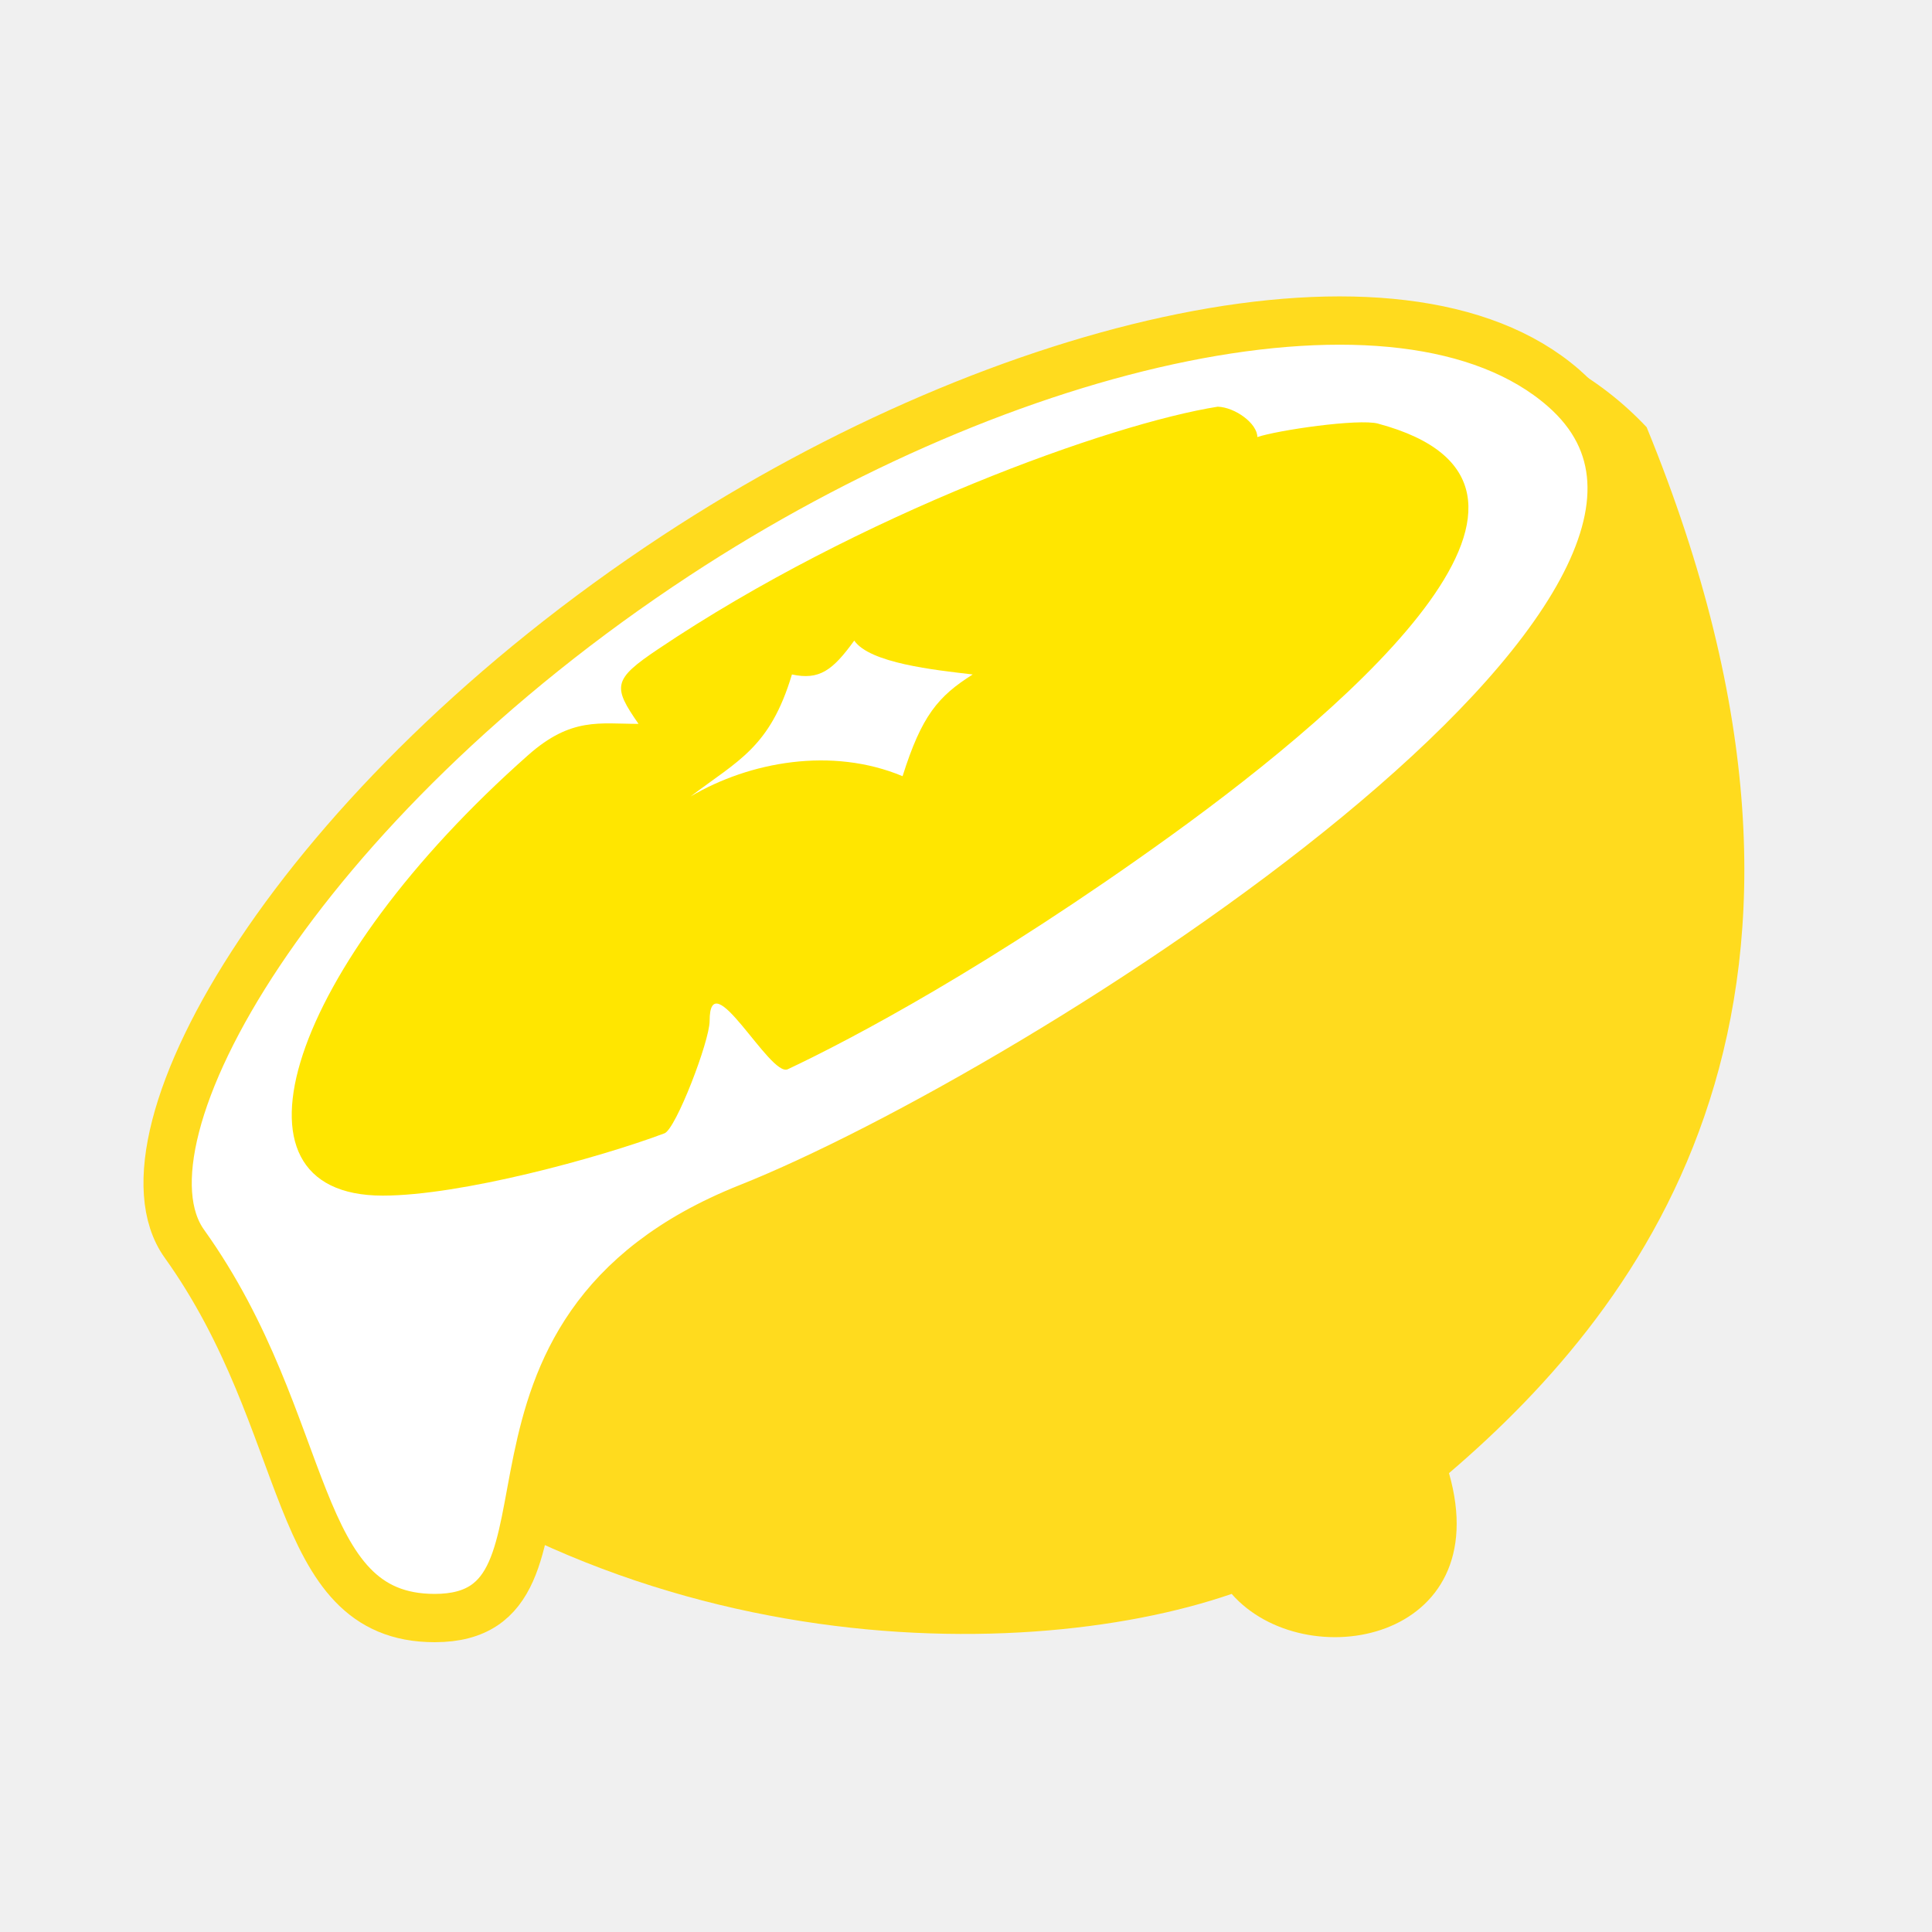
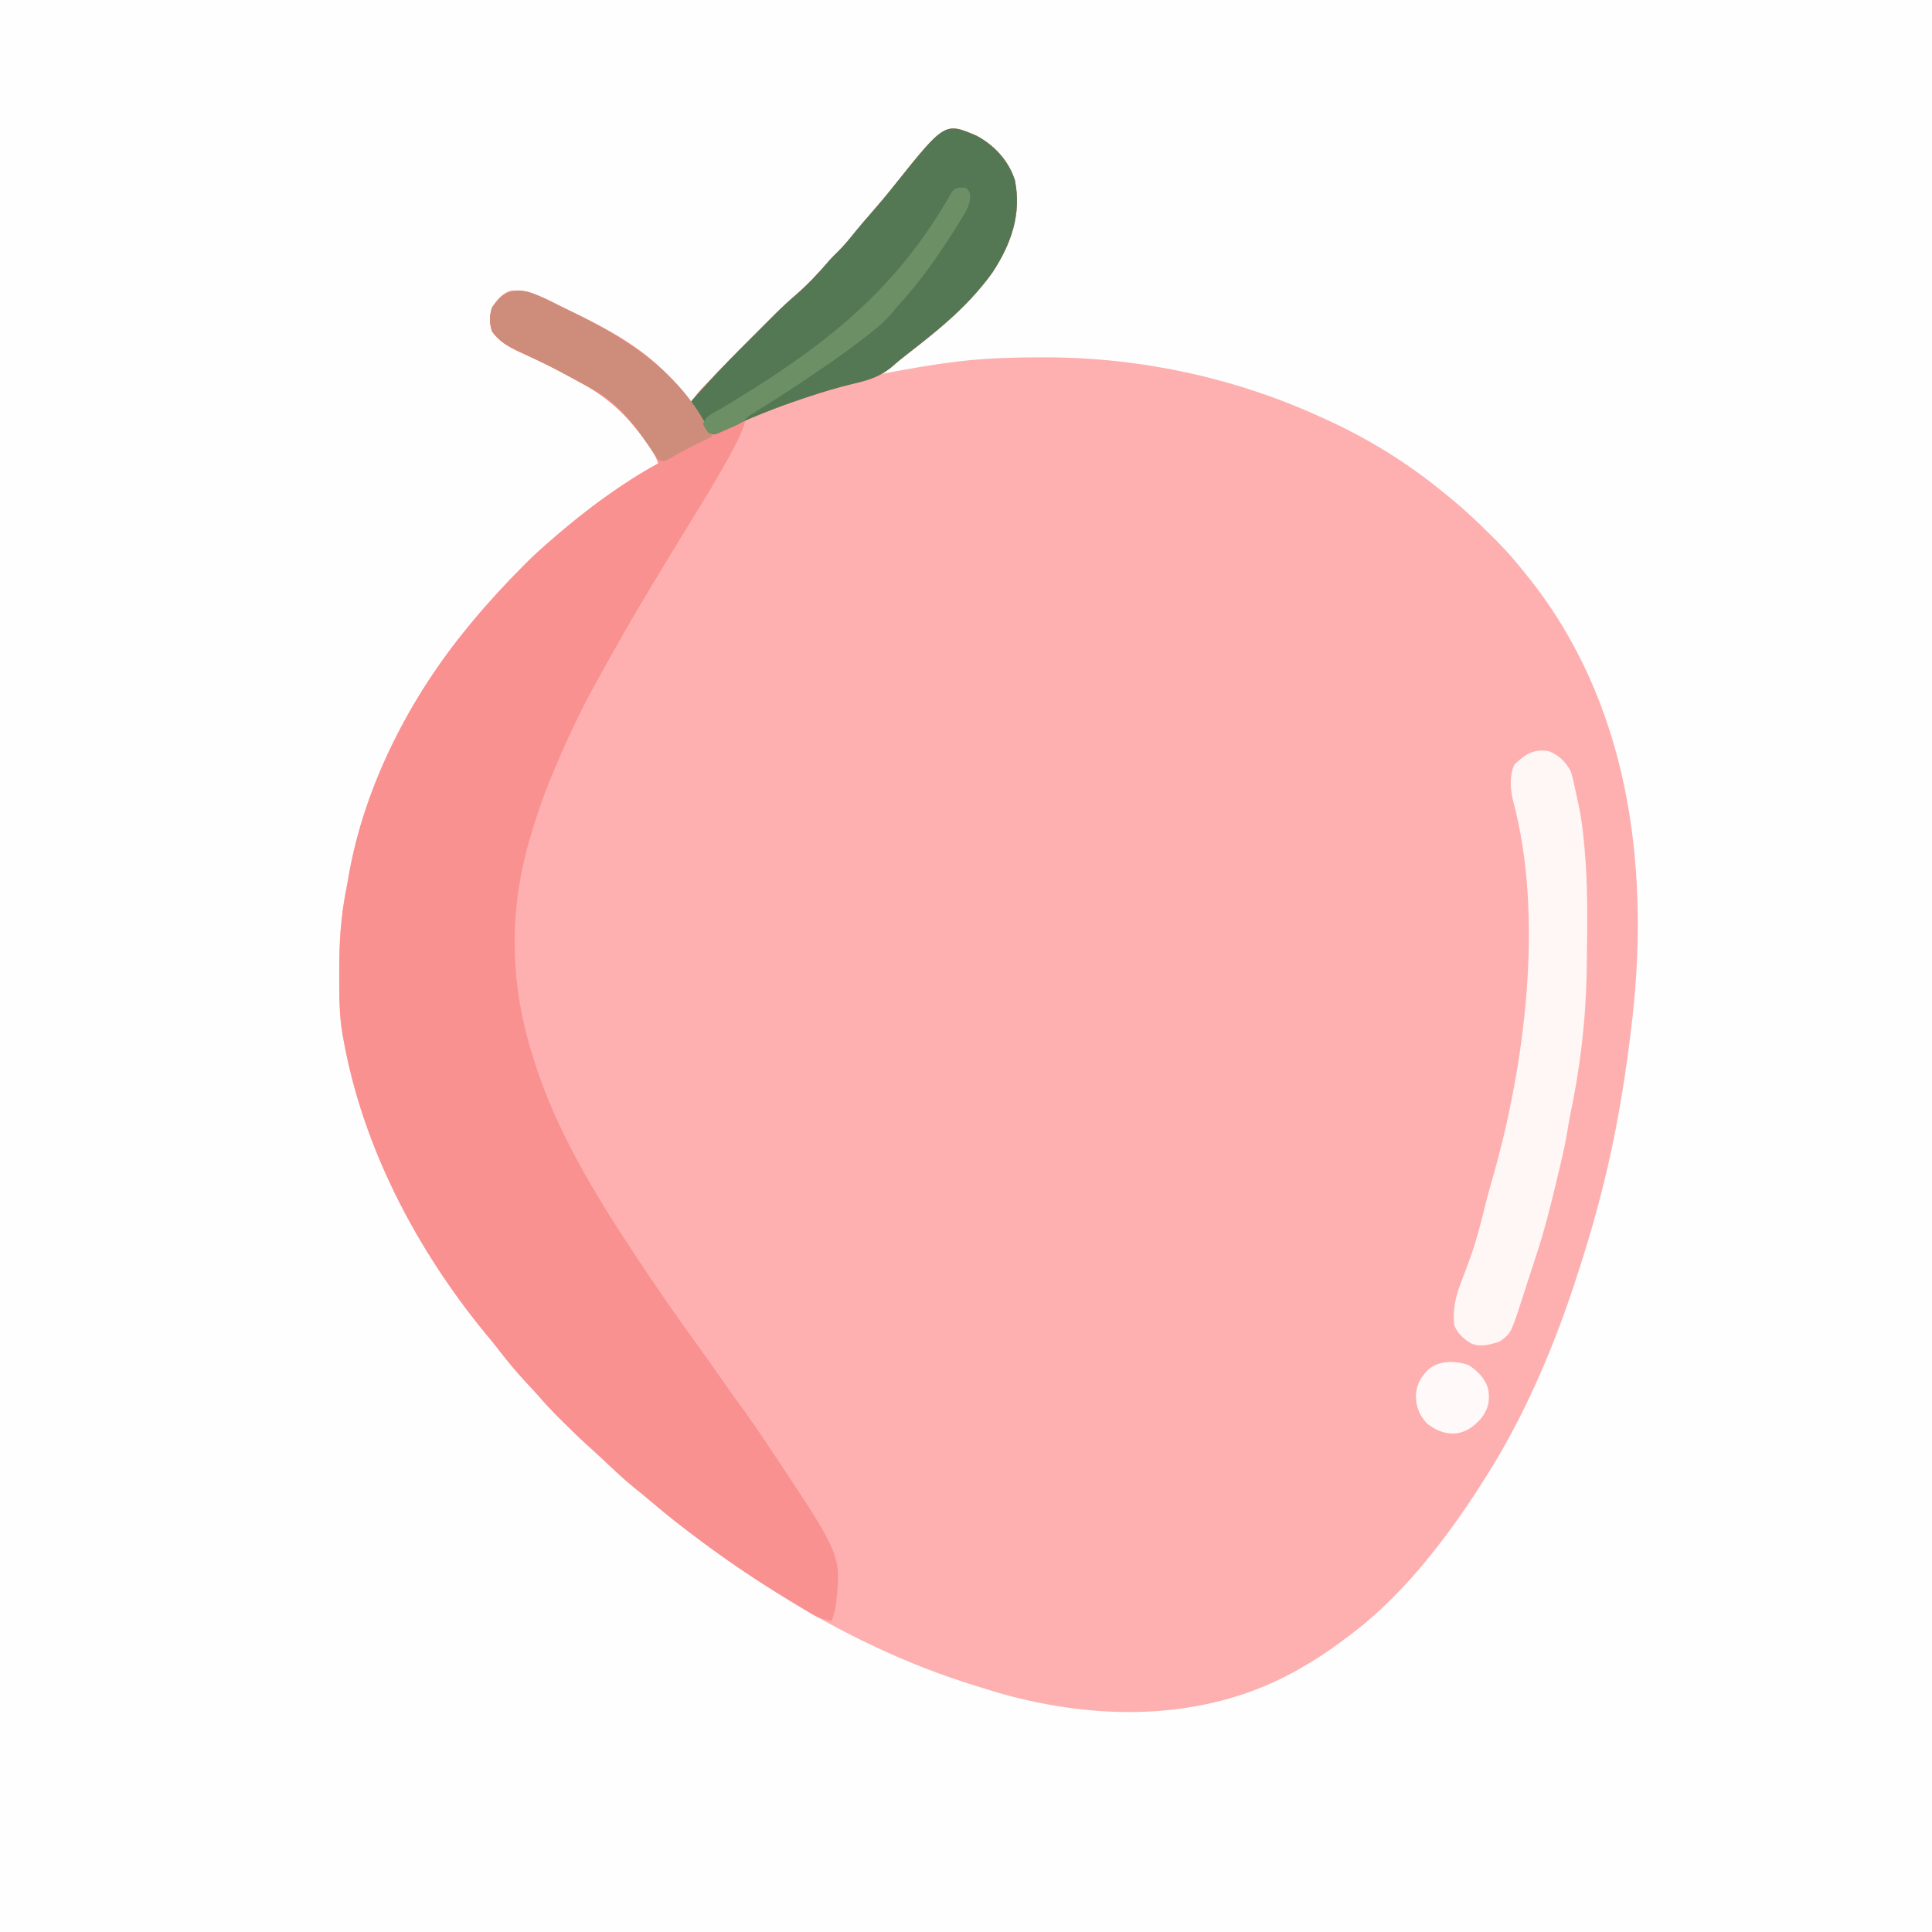
- <svg xmlns="http://www.w3.org/2000/svg" width="40" height="40" fill="none">
-   <path d="M34.092 8.845C38.929 20.652 34.092 27 30 30.5c1 3.5-2.986 4.222-4.5 2.5-4.457 1.537-13.512 1.487-20-5C2 24.5 4.73 16.714 14 11.5c8-4.5 16-7 20.092-2.655Z" fill="#FFDB1E" />
-   <path d="M14 11.5c6.848-4.497 15.025-6.38 18.368-3.47C37.5 12.5 21.5 22.612 15.5 25c-6.5 2.587-3 8.5-6.5 8.5-3 0-2.5-4-5.183-7.75C2.232 23.535 6.16 16.648 14 11.5Z" fill="#fff" stroke="#FFDB1E" />
-   <path d="M28.535 8.772c4.645 1.25-.365 5.695-4.303 8.536-3.732 2.692-6.606 4.21-7.923 4.83-.366.173-1.617-2.252-1.617-1 0 .417-.7 2.238-.934 2.326-1.365.512-4.223 1.29-5.835 1.29-3.491 0-1.923-4.754 3.014-9.122.892-.789 1.478-.645 2.283-.645-.537-.773-.534-.917.403-1.546C17.79 10.64 23 8.77 25.212 8.42c.366.014.82.35.82.629.41-.14 2.095-.388 2.503-.278Z" fill="#FFE600" />
-   <path d="M14.297 16.49c.985-.747 1.644-1.01 2.099-2.526.566.121.841-.08 1.29-.701.324.466 1.657.608 2.453.701-.715.451-1.057.852-1.452 2.106-1.464-.611-3.167-.302-4.39.42Z" fill="#fff" />
+ <svg xmlns="http://www.w3.org/2000/svg" version="1.1" width="1080" height="1080">
+   <path d="M0 0 C356.4 0 712.8 0 1080 0 C1080 356.4 1080 712.8 1080 1080 C723.6 1080 367.2 1080 0 1080 C0 723.6 0 367.2 0 0 Z " fill="#FEFEFE" transform="translate(0,0)" />
+   <path d="M0 0 C9.98 5.383 17.881 13.967 21.371 24.832 C25.205 43.684 19.275 60.433 9.035 76.098 C6.847 79.24 4.526 82.191 2.035 85.098 C1.37 85.884 0.705 86.67 0.02 87.48 C-15.324 105.087 -34.612 118.834 -52.965 133.098 C-52.248 132.962 -51.53 132.826 -50.791 132.686 C-37.848 130.256 -24.918 127.93 -11.84 126.348 C-10.909 126.233 -9.977 126.117 -9.018 125.999 C5.997 124.273 21.12 123.859 36.223 123.848 C37.037 123.847 37.852 123.846 38.691 123.846 C91.39 123.914 144.091 135.179 192.035 157.098 C192.849 157.464 193.663 157.83 194.502 158.207 C218.445 168.993 241.187 183.003 261.429 199.768 C262.495 200.65 263.566 201.526 264.642 202.396 C272.83 209.021 280.378 216.239 287.848 223.66 C288.719 224.522 289.591 225.385 290.489 226.273 C296.425 232.238 301.817 238.499 307.035 245.098 C307.523 245.706 308.011 246.315 308.514 246.942 C364.13 316.557 376.163 406.41 366.628 492.782 C363.445 520.389 359.271 548.008 353.035 575.098 C352.628 576.868 352.628 576.868 352.212 578.675 C347.201 600.153 340.998 621.174 334.035 642.098 C333.62 643.346 333.205 644.594 332.777 645.879 C320.787 681.496 305.182 717.275 285.035 749.098 C284.381 750.141 284.381 750.141 283.713 751.205 C277.498 761.084 270.977 770.715 264.035 780.098 C263.64 780.633 263.245 781.169 262.838 781.72 C246.709 803.451 228.021 824.205 206.035 840.098 C204.629 841.161 204.629 841.161 203.195 842.246 C196.42 847.32 189.361 851.862 182.035 856.098 C181.409 856.46 180.783 856.822 180.138 857.196 C130.656 885.445 72.762 886.292 18.59 872.202 C10.678 870.026 2.844 867.619 -4.965 865.098 C-5.885 864.801 -6.806 864.504 -7.754 864.199 C-45.945 851.723 -83.343 832.974 -116.965 811.098 C-117.938 810.464 -118.912 809.831 -119.915 809.178 C-141.84 794.847 -162.982 779.733 -182.891 762.703 C-185.662 760.339 -188.494 758.059 -191.34 755.785 C-197.914 750.436 -204.013 744.593 -210.172 738.777 C-212.719 736.392 -215.311 734.06 -217.902 731.723 C-222.811 727.233 -227.565 722.605 -232.277 717.91 C-232.935 717.257 -233.593 716.603 -234.271 715.93 C-238.114 712.075 -241.763 708.105 -245.319 703.984 C-247.256 701.764 -249.264 699.623 -251.288 697.484 C-257.529 690.874 -263.16 683.917 -268.701 676.717 C-270.57 674.322 -272.519 671.994 -274.465 669.66 C-313.177 622.451 -343.147 565.437 -353.965 505.098 C-354.15 504.101 -354.336 503.104 -354.527 502.077 C-356.331 491.215 -356.36 480.396 -356.34 469.41 C-356.34 468.417 -356.34 467.423 -356.34 466.399 C-356.314 451.268 -355.479 436.734 -352.512 421.855 C-351.99 419.223 -351.531 416.588 -351.09 413.941 C-342.282 363.181 -316.633 313.546 -283.965 274.098 C-283.517 273.554 -283.069 273.009 -282.607 272.449 C-273.496 261.414 -263.87 250.927 -253.777 240.785 C-253.124 240.127 -252.471 239.47 -251.798 238.792 C-247.35 234.359 -242.731 230.185 -237.965 226.098 C-236.944 225.208 -235.923 224.319 -234.902 223.43 C-217.33 208.358 -198.27 194.261 -177.965 183.098 C-179.467 178.714 -181.819 175.184 -184.527 171.473 C-184.971 170.861 -185.414 170.249 -185.871 169.619 C-196.654 154.864 -206.69 145.826 -222.718 137.297 C-224.707 136.235 -226.686 135.156 -228.66 134.066 C-234.303 130.986 -239.982 128.069 -245.801 125.332 C-246.828 124.849 -247.855 124.365 -248.913 123.867 C-250.946 122.916 -252.982 121.974 -255.022 121.041 C-261.433 118.052 -266.684 115.261 -270.902 109.41 C-272.412 104.702 -272.428 100.835 -270.965 96.098 C-268.24 91.945 -265.117 87.785 -260.066 86.684 C-249.376 85.773 -240.248 91.509 -230.965 96.098 C-228.955 97.071 -226.944 98.043 -224.934 99.016 C-200.487 110.942 -178.8 123.17 -162.742 145.762 C-161.177 148.175 -161.177 148.175 -158.965 149.098 C-158.698 148.51 -158.432 147.922 -158.157 147.316 C-156.938 145.049 -155.65 143.472 -153.885 141.608 C-152.947 140.613 -152.947 140.613 -151.99 139.598 C-151.312 138.889 -150.633 138.18 -149.934 137.449 C-149.224 136.702 -148.515 135.955 -147.784 135.186 C-140.523 127.573 -133.121 120.101 -125.671 112.673 C-123.434 110.442 -121.203 108.206 -118.973 105.969 C-117.522 104.519 -116.072 103.07 -114.621 101.621 C-113.969 100.967 -113.317 100.313 -112.645 99.639 C-108.8 95.814 -104.847 92.173 -100.733 88.639 C-94.181 82.928 -88.199 76.521 -82.566 69.914 C-80.979 68.114 -79.316 66.452 -77.59 64.785 C-73.932 61.184 -70.77 57.254 -67.555 53.258 C-64.592 49.607 -61.496 46.075 -58.402 42.535 C-54.143 37.652 -50.003 32.709 -45.984 27.625 C-17.823 -7.618 -17.823 -7.618 0 0 Z " fill="#FEB0B0" transform="translate(545.9648,75.90234)" />
+   <path d="M0 0 C9.98 5.383 17.881 13.967 21.371 24.832 C25.205 43.684 19.275 60.433 9.035 76.098 C6.847 79.24 4.526 82.191 2.035 85.098 C1.37 85.884 0.705 86.67 0.02 87.48 C-8.965 97.79 -19.281 106.608 -29.965 115.098 C-30.509 115.531 -31.053 115.964 -31.614 116.41 C-34.569 118.759 -37.537 121.088 -40.527 123.391 C-42.683 125.059 -44.687 126.751 -46.715 128.586 C-53.698 134.625 -60.198 136.585 -69.058 138.65 C-78.214 140.798 -87.058 143.606 -95.965 146.598 C-96.65 146.825 -97.336 147.053 -98.042 147.288 C-106.233 150.01 -114.299 152.929 -122.27 156.244 C-126.764 158.098 -126.764 158.098 -128.965 158.098 C-129.344 159.36 -129.723 160.622 -130.113 161.922 C-132.011 167.591 -134.712 172.685 -137.59 177.91 C-138.155 178.945 -138.721 179.98 -139.304 181.046 C-145.777 192.76 -152.77 204.156 -159.784 215.551 C-178.131 245.366 -196.266 275.322 -212.965 306.098 C-213.746 307.523 -213.746 307.523 -214.544 308.978 C-221.102 320.97 -226.932 333.204 -232.402 345.723 C-232.696 346.394 -232.99 347.066 -233.292 347.758 C-238.907 360.648 -244.022 373.59 -247.965 387.098 C-248.355 388.352 -248.746 389.606 -249.148 390.898 C-261.817 432.538 -261.166 473.857 -247.965 515.098 C-247.563 516.381 -247.563 516.381 -247.153 517.69 C-235.084 555.888 -213.918 590.872 -191.965 624.098 C-191.475 624.842 -190.986 625.586 -190.482 626.353 C-179.314 643.334 -167.709 660.022 -155.758 676.461 C-151.15 682.809 -146.654 689.231 -142.175 695.67 C-139.49 699.522 -136.793 703.359 -134 707.133 C-126.961 716.65 -120.328 726.417 -113.802 736.29 C-112.806 737.798 -111.807 739.305 -110.806 740.81 C-75.416 794.093 -75.416 794.093 -78.965 823.098 C-79.513 825.493 -80.199 827.758 -80.965 830.098 C-87.29 829.732 -91.89 826.5 -97.152 823.285 C-98.124 822.7 -99.096 822.115 -100.097 821.511 C-103.061 819.719 -106.014 817.911 -108.965 816.098 C-109.809 815.582 -110.653 815.066 -111.523 814.534 C-128.269 804.267 -144.379 793.05 -159.965 781.098 C-161.006 780.311 -162.048 779.525 -163.121 778.715 C-169.882 773.593 -176.414 768.256 -182.855 762.738 C-185.637 760.36 -188.481 758.069 -191.34 755.785 C-197.914 750.436 -204.013 744.593 -210.172 738.777 C-212.719 736.392 -215.311 734.06 -217.902 731.723 C-222.811 727.233 -227.565 722.605 -232.277 717.91 C-232.935 717.257 -233.593 716.603 -234.271 715.93 C-238.114 712.075 -241.763 708.105 -245.319 703.984 C-247.256 701.764 -249.264 699.623 -251.288 697.484 C-257.529 690.874 -263.16 683.917 -268.701 676.717 C-270.57 674.322 -272.519 671.994 -274.465 669.66 C-313.177 622.451 -343.147 565.437 -353.965 505.098 C-354.15 504.101 -354.336 503.104 -354.527 502.077 C-356.331 491.215 -356.36 480.396 -356.34 469.41 C-356.34 468.417 -356.34 467.423 -356.34 466.399 C-356.314 451.268 -355.479 436.734 -352.512 421.855 C-351.99 419.223 -351.531 416.588 -351.09 413.941 C-342.282 363.181 -316.633 313.546 -283.965 274.098 C-283.517 273.554 -283.069 273.009 -282.607 272.449 C-273.496 261.414 -263.87 250.927 -253.777 240.785 C-253.124 240.127 -252.471 239.47 -251.798 238.792 C-247.35 234.359 -242.731 230.185 -237.965 226.098 C-236.944 225.208 -235.923 224.319 -234.902 223.43 C-217.33 208.358 -198.27 194.261 -177.965 183.098 C-179.467 178.714 -181.819 175.184 -184.527 171.473 C-184.971 170.861 -185.414 170.249 -185.871 169.619 C-196.654 154.864 -206.69 145.826 -222.718 137.297 C-224.707 136.235 -226.686 135.156 -228.66 134.066 C-234.303 130.986 -239.982 128.069 -245.801 125.332 C-246.828 124.849 -247.855 124.365 -248.913 123.867 C-250.946 122.916 -252.982 121.974 -255.022 121.041 C-261.433 118.052 -266.684 115.261 -270.902 109.41 C-272.412 104.702 -272.428 100.835 -270.965 96.098 C-268.24 91.945 -265.117 87.785 -260.066 86.684 C-249.376 85.773 -240.248 91.509 -230.965 96.098 C-228.955 97.071 -226.944 98.043 -224.934 99.016 C-200.487 110.942 -178.8 123.17 -162.742 145.762 C-161.177 148.175 -161.177 148.175 -158.965 149.098 C-158.698 148.51 -158.432 147.922 -158.157 147.316 C-156.938 145.049 -155.65 143.472 -153.885 141.608 C-152.947 140.613 -152.947 140.613 -151.99 139.598 C-151.312 138.889 -150.633 138.18 -149.934 137.449 C-149.224 136.702 -148.515 135.955 -147.784 135.186 C-140.523 127.573 -133.121 120.101 -125.671 112.673 C-123.434 110.442 -121.203 108.206 -118.973 105.969 C-117.522 104.519 -116.072 103.07 -114.621 101.621 C-113.969 100.967 -113.317 100.313 -112.645 99.639 C-108.8 95.814 -104.847 92.173 -100.733 88.639 C-94.181 82.928 -88.199 76.521 -82.566 69.914 C-80.979 68.114 -79.316 66.452 -77.59 64.785 C-73.932 61.184 -70.77 57.254 -67.555 53.258 C-64.592 49.607 -61.496 46.075 -58.402 42.535 C-54.143 37.652 -50.003 32.709 -45.984 27.625 C-17.823 -7.618 -17.823 -7.618 0 0 Z " fill="#F99191" transform="translate(545.9648,75.90234)" />
+   <path d="M0 0 C9.98 5.383 17.881 13.967 21.371 24.832 C25.205 43.684 19.275 60.433 9.035 76.098 C6.847 79.24 4.526 82.191 2.035 85.098 C1.37 85.884 0.705 86.67 0.02 87.48 C-8.965 97.79 -19.281 106.608 -29.965 115.098 C-30.509 115.531 -31.053 115.964 -31.614 116.41 C-34.569 118.759 -37.537 121.088 -40.527 123.391 C-42.683 125.059 -44.687 126.751 -46.715 128.586 C-53.708 134.634 -60.215 136.579 -69.083 138.661 C-77.979 140.76 -86.613 143.393 -95.277 146.285 C-95.977 146.518 -96.677 146.752 -97.398 146.992 C-112.119 151.932 -126.54 157.666 -140.57 164.336 C-141.371 164.713 -142.171 165.089 -142.996 165.477 C-143.693 165.814 -144.39 166.151 -145.107 166.498 C-146.965 167.098 -146.965 167.098 -149.965 166.098 C-151.616 163.832 -153.119 161.6 -154.59 159.223 C-154.997 158.585 -155.405 157.946 -155.824 157.289 C-157.528 154.587 -158.951 152.138 -159.965 149.098 C-158.918 147.477 -158.918 147.477 -157.215 145.66 C-155.044 143.342 -152.89 141.014 -150.765 138.653 C-142.991 130.036 -134.838 121.818 -126.621 113.623 C-124.268 111.275 -121.92 108.922 -119.572 106.568 C-118.054 105.05 -116.535 103.533 -115.016 102.016 C-114.326 101.324 -113.636 100.632 -112.925 99.919 C-108.983 95.995 -104.94 92.248 -100.719 88.625 C-94.169 82.923 -88.194 76.515 -82.566 69.914 C-80.979 68.114 -79.316 66.452 -77.59 64.785 C-73.932 61.184 -70.77 57.254 -67.555 53.258 C-64.592 49.607 -61.496 46.075 -58.402 42.535 C-54.143 37.652 -50.003 32.709 -45.984 27.625 C-17.823 -7.618 -17.823 -7.618 0 0 Z " fill="#537853" transform="translate(545.9648,75.90234)" />
+   <path d="M0 0 C5.733 2.395 8.914 5.589 12 11 C12.931 13.71 13.544 16.447 14.125 19.25 C14.281 19.95 14.437 20.65 14.598 21.371 C15.084 23.577 15.542 25.788 16 28 C16.166 28.745 16.333 29.491 16.504 30.259 C18.104 37.673 18.934 45.141 19.625 52.688 C19.691 53.4 19.756 54.112 19.824 54.846 C21.652 75.388 21.358 95.998 21.037 116.599 C21.005 118.673 20.979 120.746 20.953 122.82 C20.551 150.094 17.263 177.612 11.551 204.264 C11.004 206.983 10.565 209.7 10.145 212.441 C8.67 221.496 6.448 230.396 4.312 239.312 C4.088 240.252 3.864 241.191 3.632 242.159 C0.516 255.156 -2.722 268.055 -6.928 280.75 C-8.016 284.049 -9.08 287.357 -10.14 290.666 C-11.193 293.942 -12.258 297.214 -13.326 300.485 C-13.852 302.1 -14.375 303.715 -14.895 305.331 C-21.367 325.381 -21.367 325.381 -27.688 329.938 C-32.878 331.602 -37.988 333.119 -43.281 331.152 C-47.713 328.581 -50.955 325.771 -53 321 C-54.121 311.684 -52.155 304.103 -48.756 295.485 C-47.438 292.132 -46.198 288.751 -44.961 285.367 C-44.708 284.676 -44.454 283.984 -44.193 283.272 C-40.297 272.472 -37.633 261.317 -34.823 250.196 C-33.917 246.677 -32.937 243.184 -31.927 239.694 C-13.507 175.861 -2.776 92.996 -20.07 27.961 C-21.781 21.197 -22.278 13.981 -19.5 7.5 C-13.828 1.828 -8.243 -1.784 0 0 Z " fill="#FFF7F5" transform="translate(866,420)" />
+   <path d="M0 0 C6.124 2.433 12.009 5.388 17.912 8.306 C19.922 9.279 21.932 10.251 23.943 11.224 C55.998 26.862 85.479 46.674 100.912 80.306 C99.884 80.814 98.857 81.321 97.798 81.845 C96.398 82.54 94.999 83.235 93.599 83.931 C92.874 84.29 92.148 84.65 91.401 85.02 C86.176 87.627 81.08 90.405 76.048 93.372 C73.912 94.306 73.912 94.306 70.912 93.306 C69.155 90.92 67.522 88.537 65.912 86.056 C57.04 72.784 47.685 61.042 33.412 53.431 C32.62 53.001 31.828 52.571 31.012 52.128 C29.402 51.255 27.789 50.386 26.175 49.521 C24.18 48.45 22.195 47.364 20.212 46.271 C14.57 43.193 8.893 40.276 3.076 37.54 C2.049 37.057 1.021 36.573 -0.037 36.075 C-2.069 35.124 -4.105 34.182 -6.146 33.249 C-12.556 30.26 -17.808 27.469 -22.026 21.618 C-23.536 16.91 -23.551 13.043 -22.088 8.306 C-16.515 -0.186 -10.057 -3.344 0 0 Z " fill="#CD8D7A" transform="translate(297.0884,163.6943)" />
+   <path d="M0 0 C2 2 2 2 2.383 5.148 C1.911 9.891 0.378 12.655 -2.125 16.625 C-2.564 17.345 -3.004 18.065 -3.457 18.807 C-13.504 35.089 -24.052 50.616 -36.977 64.754 C-38.574 66.527 -40.084 68.317 -41.562 70.188 C-46.909 76.357 -53.522 81.322 -60 86.25 C-60.734 86.809 -61.468 87.369 -62.225 87.945 C-69.645 93.555 -77.277 98.818 -85 104 C-86.445 104.977 -87.891 105.953 -89.336 106.93 C-98.084 112.818 -106.922 118.541 -115.896 124.08 C-116.651 124.55 -117.406 125.02 -118.184 125.504 C-118.849 125.915 -119.515 126.325 -120.201 126.748 C-122.039 127.944 -122.039 127.944 -123.508 129.54 C-126.168 132.143 -129.622 133.289 -133 134.75 C-133.724 135.079 -134.449 135.407 -135.195 135.746 C-140.631 138.123 -140.631 138.123 -144 137 C-145.75 134.625 -145.75 134.625 -147 132 C-145.557 127.67 -142.267 126.501 -138.5 124.312 C-136.846 123.325 -135.194 122.336 -133.543 121.344 C-132.649 120.808 -131.755 120.271 -130.833 119.719 C-80.449 89.156 -40.979 58.62 -11.047 7.676 C-10.516 6.772 -9.985 5.869 -9.438 4.938 C-9.003 4.183 -8.569 3.429 -8.121 2.652 C-5.998 -0.476 -3.535 -0.265 0 0 Z " fill="#6D8F66" transform="translate(540,105)" />
+   <path d="M0 0 C5.19 3.218 9.677 7.855 11.125 13.938 C11.978 20.005 11.16 24.124 7.617 29.148 C3.683 33.865 -0.663 37.327 -6.871 38.227 C-13.273 38.648 -17.75 36.694 -22.875 32.938 C-27.203 28.499 -29.158 23.874 -29.375 17.688 C-29.248 11.425 -27.099 7.472 -22.875 2.938 C-16.925 -2.664 -7.423 -2.639 0 0 Z " fill="#FFF9F9" transform="translate(820.875,763.0625)" />
</svg>
